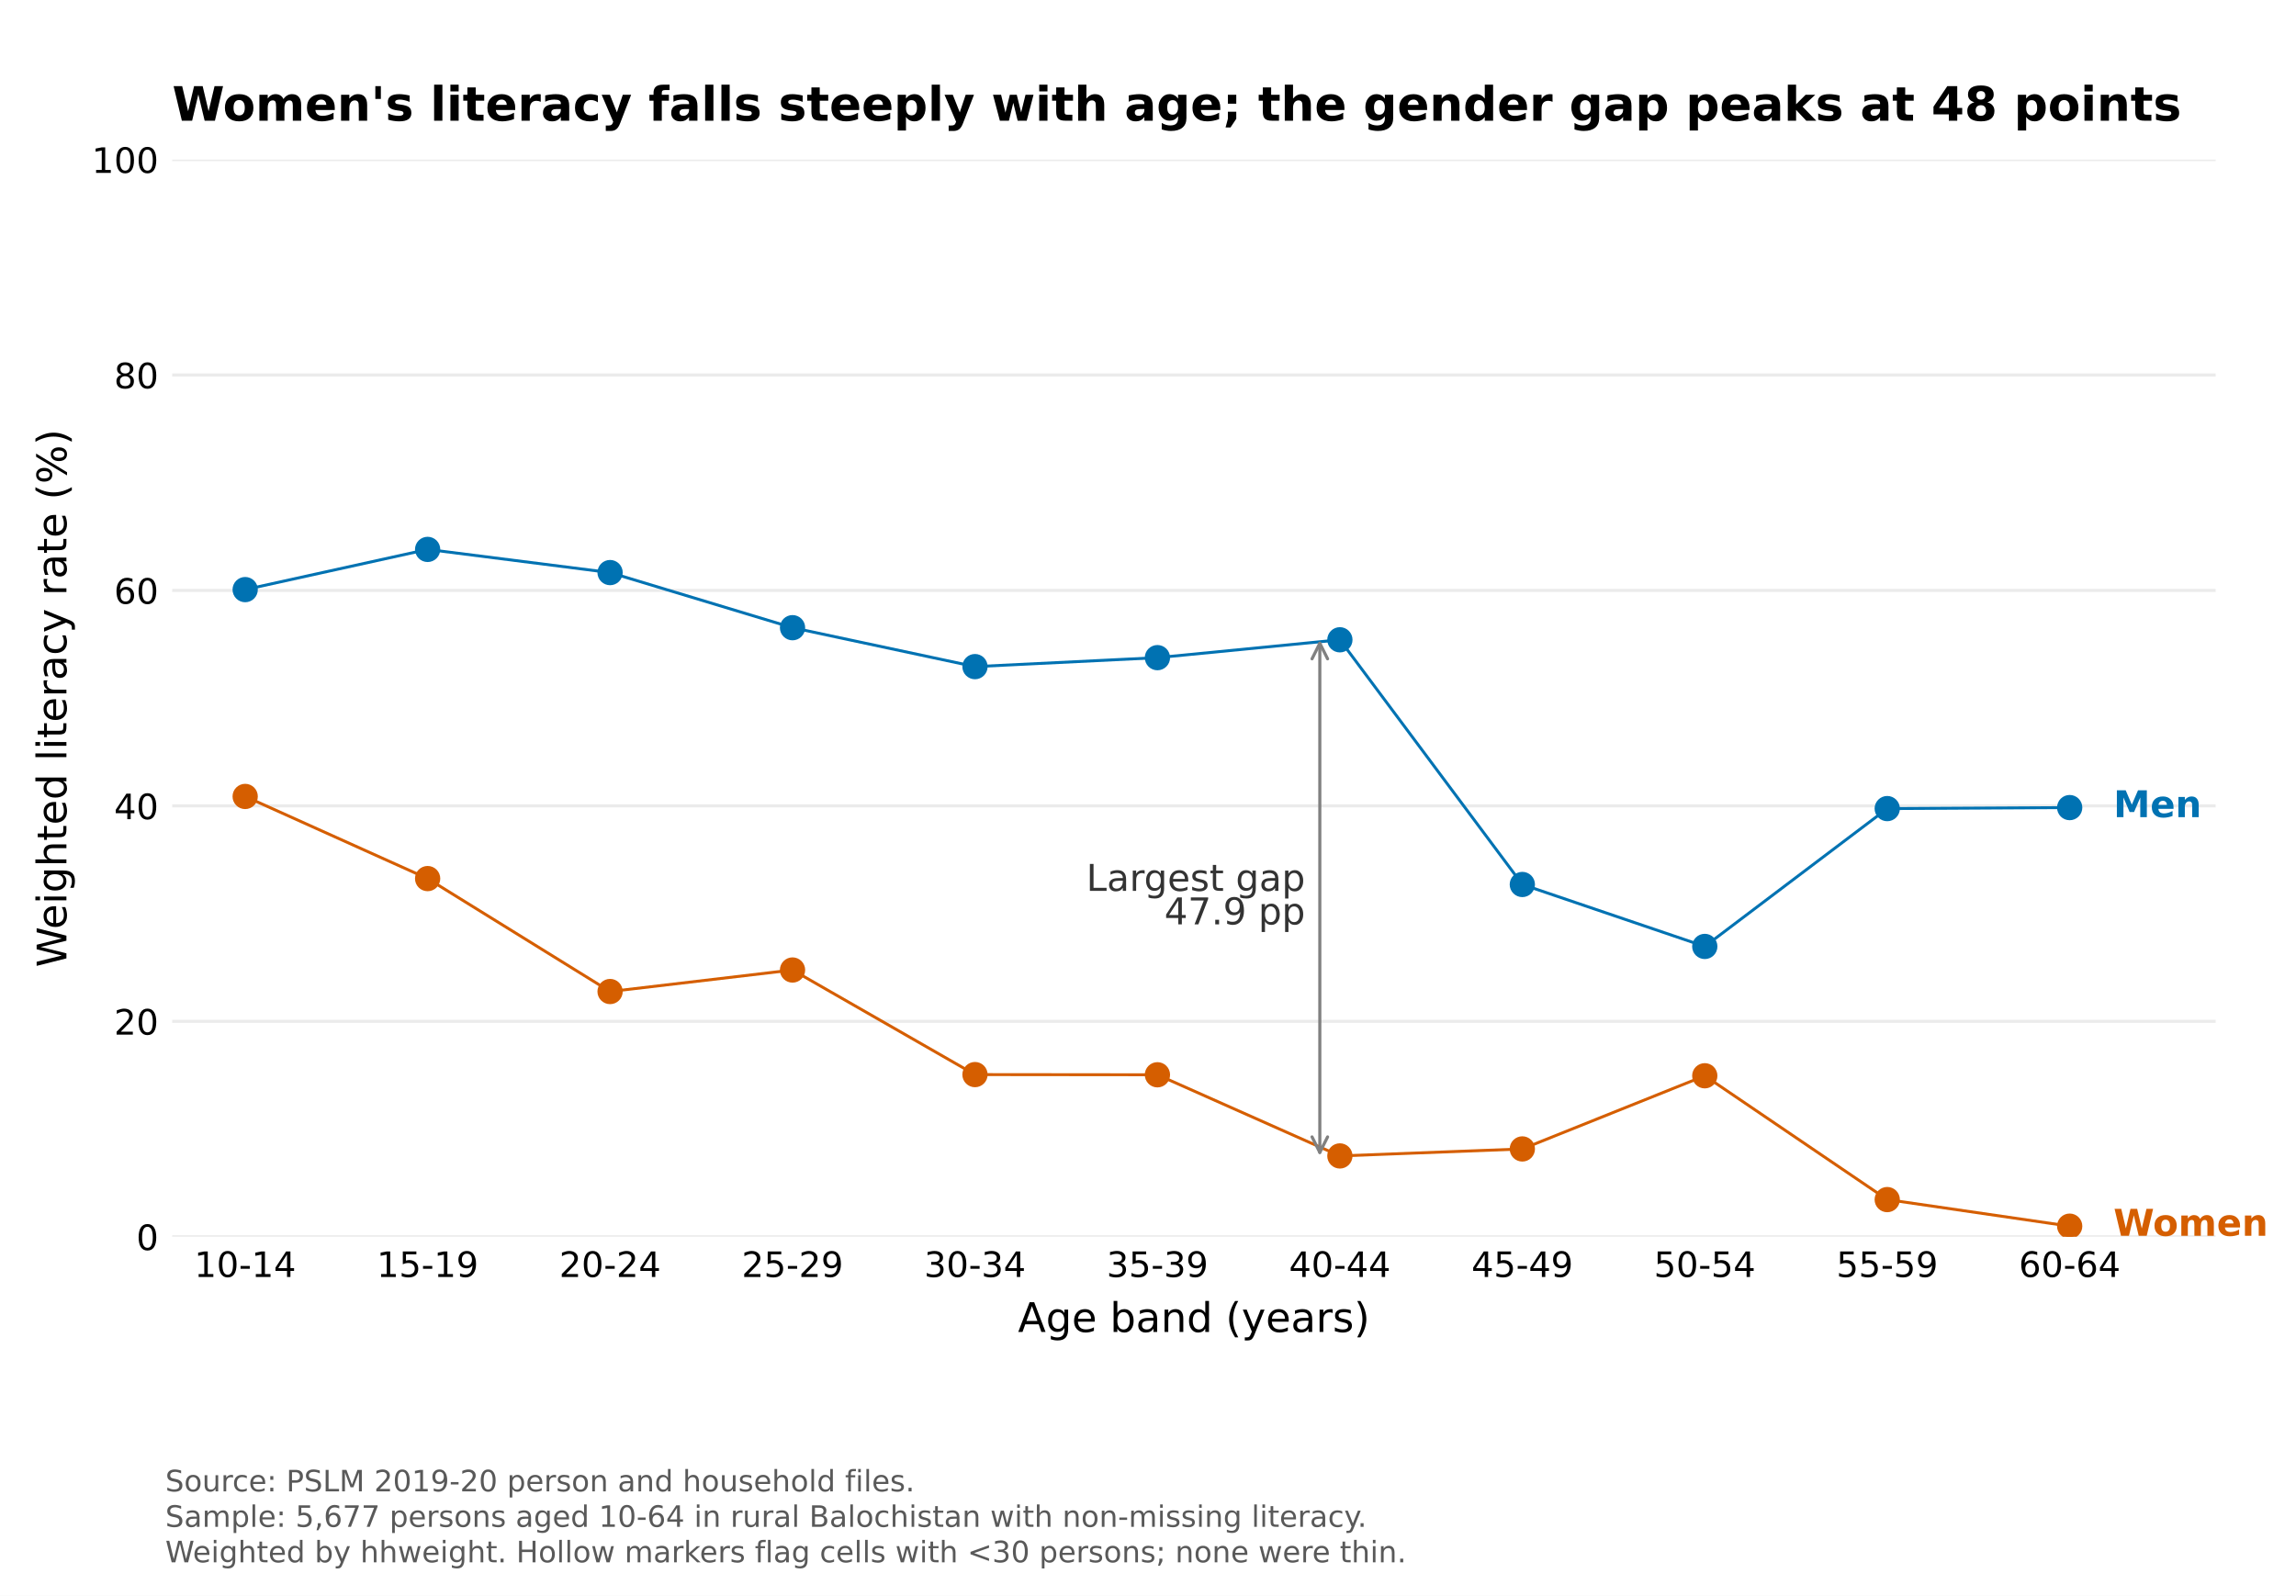
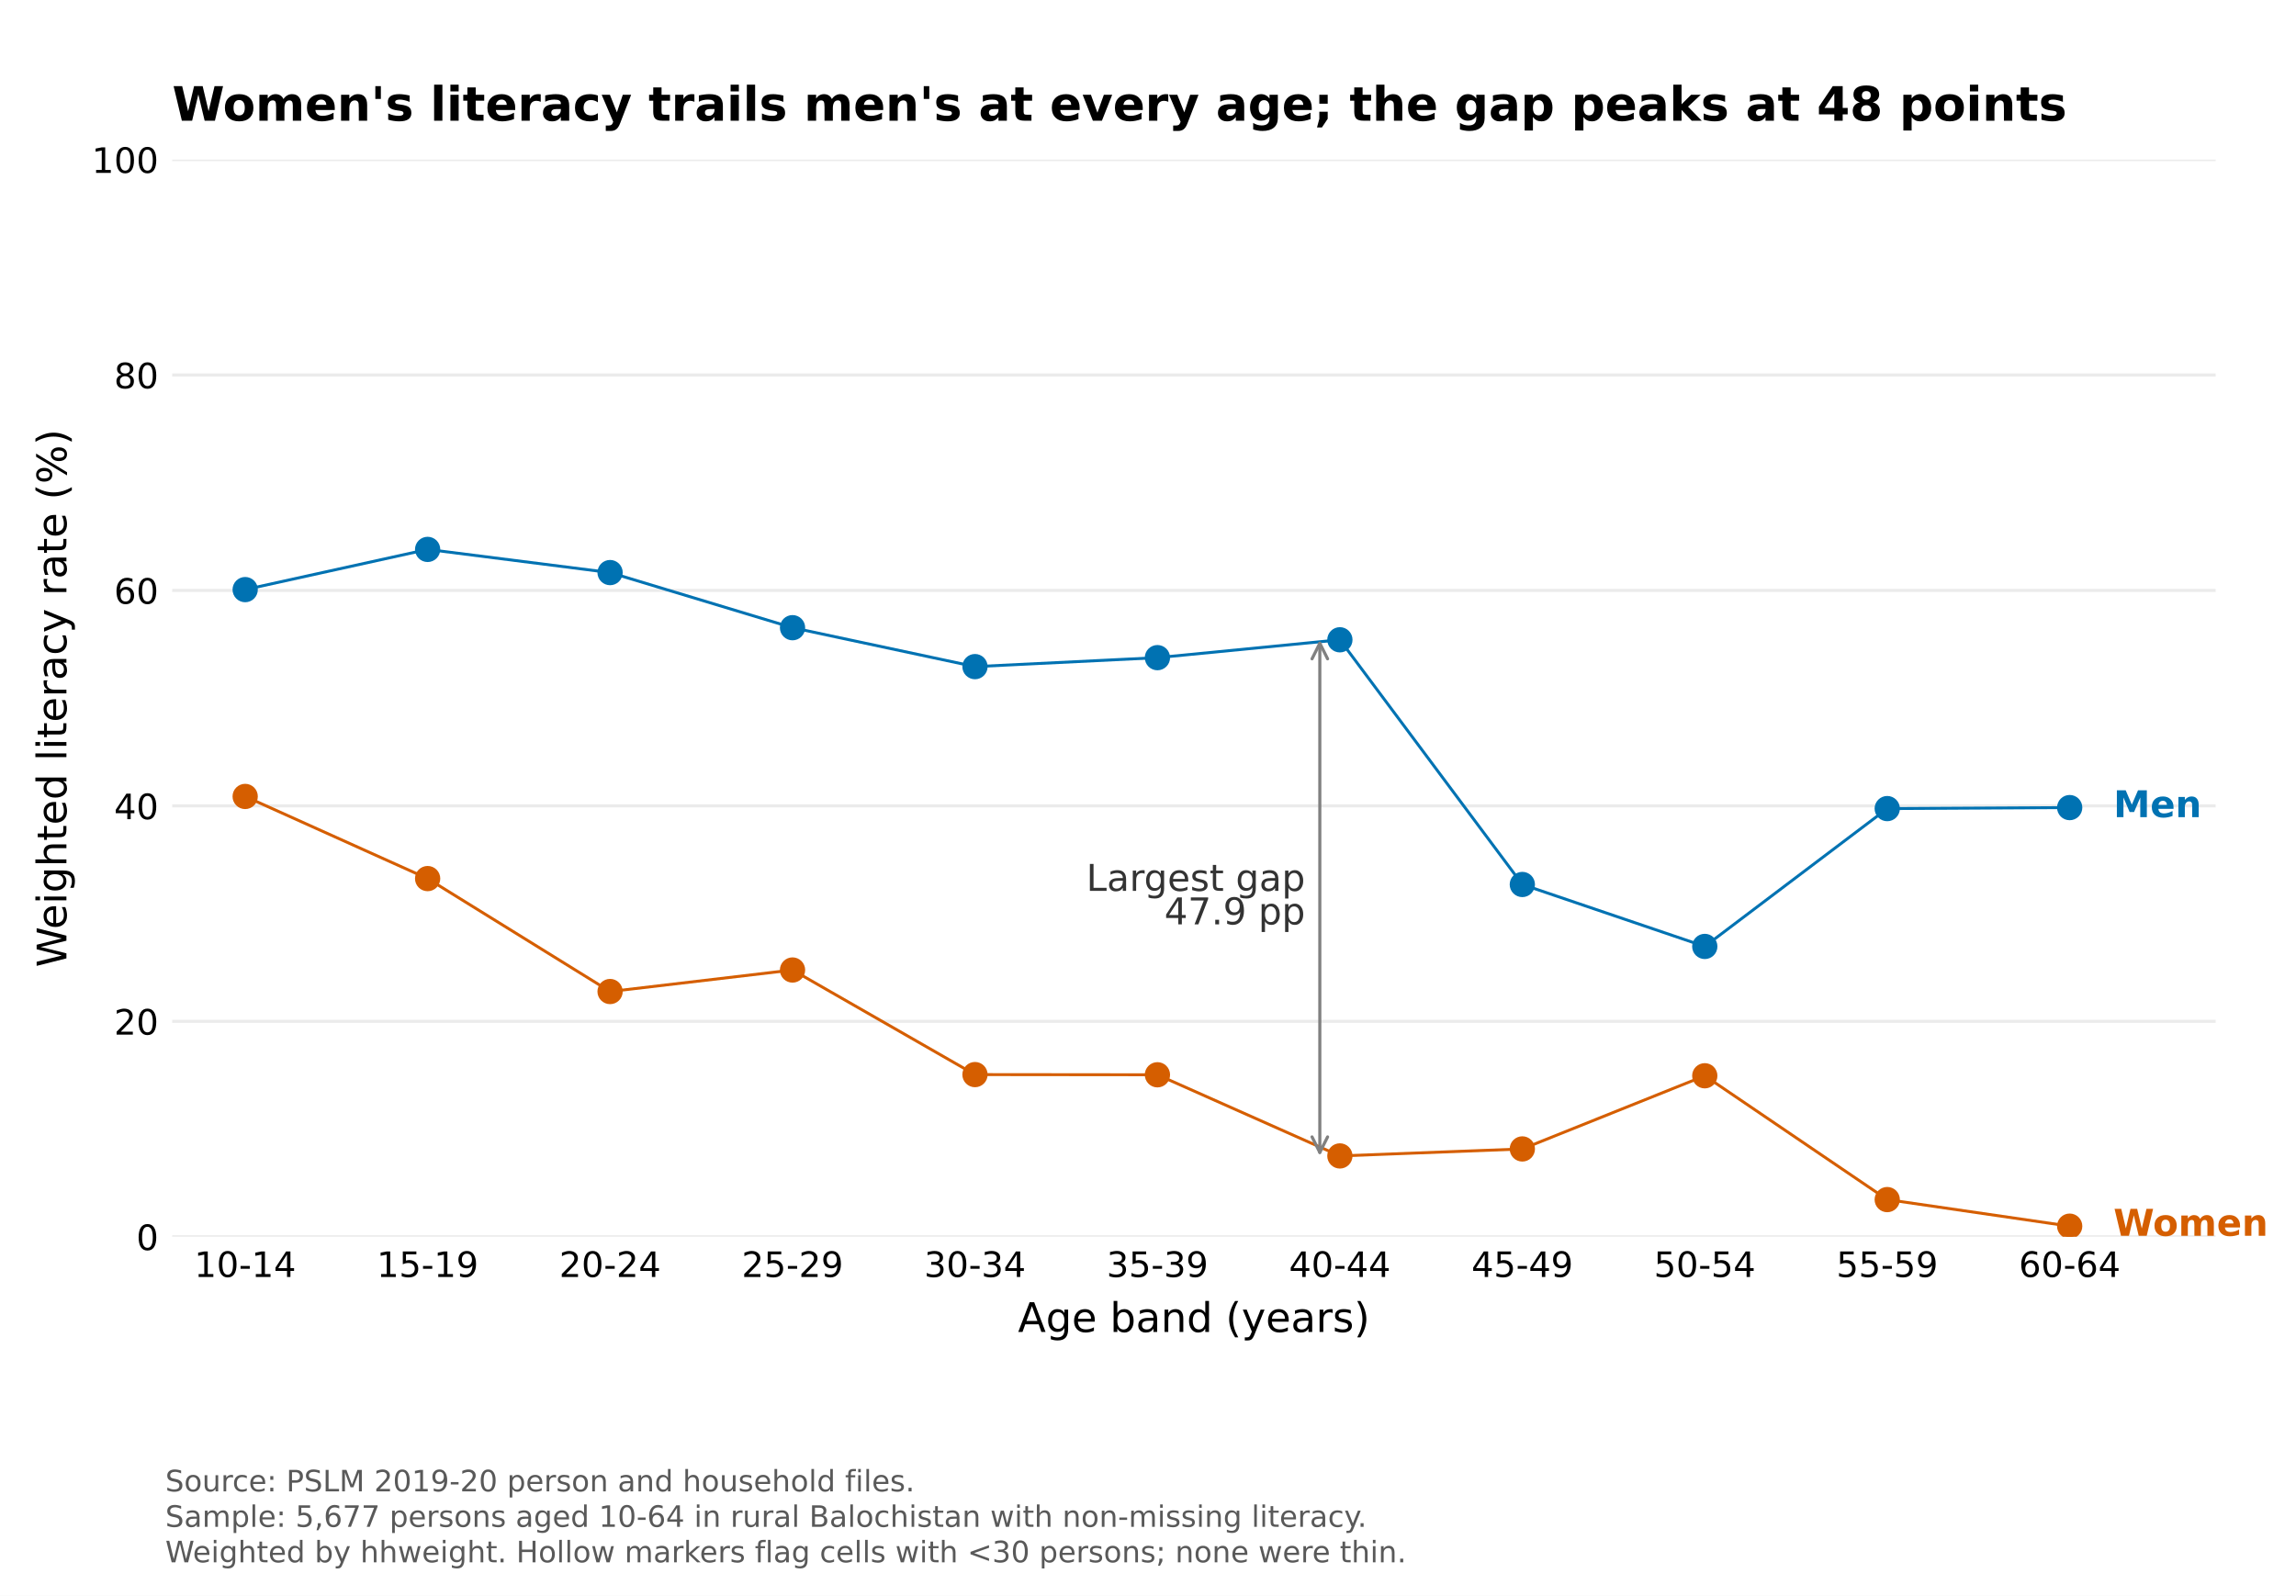
<svg xmlns="http://www.w3.org/2000/svg" xmlns:xlink="http://www.w3.org/1999/xlink" width="590.4pt" height="410.4pt" viewBox="0 0 590.4 410.4" version="1.1">
  <defs>
    <style type="text/css">*{stroke-linejoin: round; stroke-linecap: butt}</style>
  </defs>
  <g id="figure_1">
    <g id="patch_1">
      <path d="M 0 410.4  L 590.4 410.4  L 590.4 0  L 0 0  z " style="fill: #ffffff" />
    </g>
    <g id="axes_1">
      <g id="patch_2">
        <path d="M 44.28 318.06  L 569.736 318.06  L 569.736 41.04  L 44.28 41.04  z " style="fill: #ffffff" />
      </g>
      <g id="matplotlib.axis_1">
        <g id="xtick_1">
          <g id="line2d_1" />
          <g id="text_1">
            <text style="font-size: 9px; font-family: 'DejaVu Sans'; text-anchor: middle" x="63.046" y="328.398" transform="rotate(-0 63.04629 328.3979)">10-14</text>
          </g>
        </g>
        <g id="xtick_2">
          <g id="line2d_2" />
          <g id="text_2">
            <text style="font-size: 9px; font-family: 'DejaVu Sans'; text-anchor: middle" x="109.962" y="328.398" transform="rotate(-0 109.962 328.3979)">15-19</text>
          </g>
        </g>
        <g id="xtick_3">
          <g id="line2d_3" />
          <g id="text_3">
            <text style="font-size: 9px; font-family: 'DejaVu Sans'; text-anchor: middle" x="156.878" y="328.398" transform="rotate(-0 156.8777 328.3979)">20-24</text>
          </g>
        </g>
        <g id="xtick_4">
          <g id="line2d_4" />
          <g id="text_4">
            <text style="font-size: 9px; font-family: 'DejaVu Sans'; text-anchor: middle" x="203.793" y="328.398" transform="rotate(-0 203.7934 328.3979)">25-29</text>
          </g>
        </g>
        <g id="xtick_5">
          <g id="line2d_5" />
          <g id="text_5">
            <text style="font-size: 9px; font-family: 'DejaVu Sans'; text-anchor: middle" x="250.709" y="328.398" transform="rotate(-0 250.7091 328.3979)">30-34</text>
          </g>
        </g>
        <g id="xtick_6">
          <g id="line2d_6" />
          <g id="text_6">
            <text style="font-size: 9px; font-family: 'DejaVu Sans'; text-anchor: middle" x="297.625" y="328.398" transform="rotate(-0 297.6249 328.3979)">35-39</text>
          </g>
        </g>
        <g id="xtick_7">
          <g id="line2d_7" />
          <g id="text_7">
            <text style="font-size: 9px; font-family: 'DejaVu Sans'; text-anchor: middle" x="344.541" y="328.398" transform="rotate(-0 344.5406 328.3979)">40-44</text>
          </g>
        </g>
        <g id="xtick_8">
          <g id="line2d_8" />
          <g id="text_8">
            <text style="font-size: 9px; font-family: 'DejaVu Sans'; text-anchor: middle" x="391.456" y="328.398" transform="rotate(-0 391.4563 328.3979)">45-49</text>
          </g>
        </g>
        <g id="xtick_9">
          <g id="line2d_9" />
          <g id="text_9">
            <text style="font-size: 9px; font-family: 'DejaVu Sans'; text-anchor: middle" x="438.372" y="328.398" transform="rotate(-0 438.372 328.3979)">50-54</text>
          </g>
        </g>
        <g id="xtick_10">
          <g id="line2d_10" />
          <g id="text_10">
            <text style="font-size: 9px; font-family: 'DejaVu Sans'; text-anchor: middle" x="485.288" y="328.398" transform="rotate(-0 485.2877 328.3979)">55-59</text>
          </g>
        </g>
        <g id="xtick_11">
          <g id="line2d_11" />
          <g id="text_11">
            <text style="font-size: 9px; font-family: 'DejaVu Sans'; text-anchor: middle" x="532.203" y="328.398" transform="rotate(-0 532.2034 328.3979)">60-64</text>
          </g>
        </g>
        <g id="text_12">
          <text style="font-size: 10.5px; font-family: 'DejaVu Sans'; text-anchor: middle" x="307.008" y="342.538" transform="rotate(-0 307.008 342.5384)">Age band (years)</text>
        </g>
      </g>
      <g id="matplotlib.axis_2">
        <g id="ytick_1">
          <g id="line2d_12">
-             <path d="M 44.28 318.06  L 569.736 318.06  " clip-path="url(#pc2152abee2)" style="fill: none; stroke: #ebebeb; stroke-width: 0.8; stroke-linecap: square" />
+             <path d="M 44.28 318.06  L 569.736 318.06  " clip-path="url(#p018c4335df)" style="fill: none; stroke: #ebebeb; stroke-width: 0.8; stroke-linecap: square" />
          </g>
          <g id="line2d_13" />
          <g id="text_13">
            <text style="font-size: 9px; font-family: 'DejaVu Sans'; text-anchor: end" x="40.78" y="321.479" transform="rotate(-0 40.78 321.4789)">0</text>
          </g>
        </g>
        <g id="ytick_2">
          <g id="line2d_14">
-             <path d="M 44.28 262.656  L 569.736 262.656  " clip-path="url(#pc2152abee2)" style="fill: none; stroke: #ebebeb; stroke-width: 0.8; stroke-linecap: square" />
+             <path d="M 44.28 262.656  L 569.736 262.656  " clip-path="url(#p018c4335df)" style="fill: none; stroke: #ebebeb; stroke-width: 0.8; stroke-linecap: square" />
          </g>
          <g id="line2d_15" />
          <g id="text_14">
            <text style="font-size: 9px; font-family: 'DejaVu Sans'; text-anchor: end" x="40.78" y="266.075" transform="rotate(-0 40.78 266.0749)">20</text>
          </g>
        </g>
        <g id="ytick_3">
          <g id="line2d_16">
-             <path d="M 44.28 207.252  L 569.736 207.252  " clip-path="url(#pc2152abee2)" style="fill: none; stroke: #ebebeb; stroke-width: 0.8; stroke-linecap: square" />
+             <path d="M 44.28 207.252  L 569.736 207.252  " clip-path="url(#p018c4335df)" style="fill: none; stroke: #ebebeb; stroke-width: 0.8; stroke-linecap: square" />
          </g>
          <g id="line2d_17" />
          <g id="text_15">
            <text style="font-size: 9px; font-family: 'DejaVu Sans'; text-anchor: end" x="40.78" y="210.671" transform="rotate(-0 40.78 210.6709)">40</text>
          </g>
        </g>
        <g id="ytick_4">
          <g id="line2d_18">
-             <path d="M 44.28 151.848  L 569.736 151.848  " clip-path="url(#pc2152abee2)" style="fill: none; stroke: #ebebeb; stroke-width: 0.8; stroke-linecap: square" />
+             <path d="M 44.28 151.848  L 569.736 151.848  " clip-path="url(#p018c4335df)" style="fill: none; stroke: #ebebeb; stroke-width: 0.8; stroke-linecap: square" />
          </g>
          <g id="line2d_19" />
          <g id="text_16">
            <text style="font-size: 9px; font-family: 'DejaVu Sans'; text-anchor: end" x="40.78" y="155.267" transform="rotate(-0 40.78 155.2669)">60</text>
          </g>
        </g>
        <g id="ytick_5">
          <g id="line2d_20">
-             <path d="M 44.28 96.444  L 569.736 96.444  " clip-path="url(#pc2152abee2)" style="fill: none; stroke: #ebebeb; stroke-width: 0.8; stroke-linecap: square" />
+             <path d="M 44.28 96.444  L 569.736 96.444  " clip-path="url(#p018c4335df)" style="fill: none; stroke: #ebebeb; stroke-width: 0.8; stroke-linecap: square" />
          </g>
          <g id="line2d_21" />
          <g id="text_17">
            <text style="font-size: 9px; font-family: 'DejaVu Sans'; text-anchor: end" x="40.78" y="99.863" transform="rotate(-0 40.78 99.86294)">80</text>
          </g>
        </g>
        <g id="ytick_6">
          <g id="line2d_22">
-             <path d="M 44.28 41.04  L 569.736 41.04  " clip-path="url(#pc2152abee2)" style="fill: none; stroke: #ebebeb; stroke-width: 0.8; stroke-linecap: square" />
+             <path d="M 44.28 41.04  L 569.736 41.04  " clip-path="url(#p018c4335df)" style="fill: none; stroke: #ebebeb; stroke-width: 0.8; stroke-linecap: square" />
          </g>
          <g id="line2d_23" />
          <g id="text_18">
            <text style="font-size: 9px; font-family: 'DejaVu Sans'; text-anchor: end" x="40.78" y="44.459" transform="rotate(-0 40.78 44.45894)">100</text>
          </g>
        </g>
        <g id="text_19">
          <text style="font-size: 10.5px; font-family: 'DejaVu Sans'; text-anchor: middle" x="17.079" y="179.55" transform="rotate(-90 17.07879 179.55)">Weighted literacy rate (%)</text>
        </g>
      </g>
      <g id="line2d_24">
-         <path d="M 63.046 204.824  L 109.962 225.949  L 156.878 254.992  L 203.793 249.458  L 250.709 276.355  L 297.625 276.404  L 344.541 297.272  L 391.456 295.473  L 438.372 276.658  L 485.288 308.5  L 532.203 315.335  " clip-path="url(#pc2152abee2)" style="fill: none; stroke: #d55e00; stroke-width: 0.75; stroke-linecap: square" />
+         <path d="M 63.046 204.824  L 109.962 225.949  L 156.878 254.992  L 203.793 249.458  L 250.709 276.355  L 297.625 276.404  L 344.541 297.272  L 391.456 295.473  L 438.372 276.658  L 485.288 308.5  L 532.203 315.335  " clip-path="url(#p018c4335df)" style="fill: none; stroke: #d55e00; stroke-width: 0.75; stroke-linecap: square" />
      </g>
      <g id="line2d_25">
-         <path d="M 63.046 151.63  L 109.962 141.292  L 156.878 147.251  L 203.793 161.424  L 250.709 171.436  L 297.625 169.129  L 344.541 164.535  L 391.456 227.464  L 438.372 243.397  L 485.288 207.948  L 532.203 207.69  " clip-path="url(#pc2152abee2)" style="fill: none; stroke: #0072b2; stroke-width: 0.75; stroke-linecap: square" />
+         <path d="M 63.046 151.63  L 109.962 141.292  L 156.878 147.251  L 203.793 161.424  L 250.709 171.436  L 297.625 169.129  L 344.541 164.535  L 391.456 227.464  L 438.372 243.397  L 485.288 207.948  L 532.203 207.69  " clip-path="url(#p018c4335df)" style="fill: none; stroke: #0072b2; stroke-width: 0.75; stroke-linecap: square" />
      </g>
      <g id="line2d_26">
        <defs>
-           <path id="m472197260e" d="M 0 2.8  C 0.743 2.8 1.455 2.505 1.98 1.98  C 2.505 1.455 2.8 0.743 2.8 0  C 2.8 -0.743 2.505 -1.455 1.98 -1.98  C 1.455 -2.505 0.743 -2.8 0 -2.8  C -0.743 -2.8 -1.455 -2.505 -1.98 -1.98  C -2.505 -1.455 -2.8 -0.743 -2.8 0  C -2.8 0.743 -2.505 1.455 -1.98 1.98  C -1.455 2.505 -0.743 2.8 0 2.8  z " style="stroke: #d55e00; stroke-width: 0.9" />
+           <path id="m54ee4ae3f5" d="M 0 2.8  C 0.743 2.8 1.455 2.505 1.98 1.98  C 2.505 1.455 2.8 0.743 2.8 0  C 2.8 -0.743 2.505 -1.455 1.98 -1.98  C 1.455 -2.505 0.743 -2.8 0 -2.8  C -0.743 -2.8 -1.455 -2.505 -1.98 -1.98  C -2.505 -1.455 -2.8 -0.743 -2.8 0  C -2.8 0.743 -2.505 1.455 -1.98 1.98  C -1.455 2.505 -0.743 2.8 0 2.8  z " style="stroke: #d55e00; stroke-width: 0.9" />
        </defs>
-         <g clip-path="url(#pc2152abee2)">
-           <use xlink:href="#m472197260e" x="63.046" y="204.824" style="fill: #d55e00; stroke: #d55e00; stroke-width: 0.9" />
+         <g clip-path="url(#p018c4335df)">
+           <use xlink:href="#m54ee4ae3f5" x="63.046" y="204.824" style="fill: #d55e00; stroke: #d55e00; stroke-width: 0.9" />
        </g>
      </g>
      <g id="line2d_27">
-         <g clip-path="url(#pc2152abee2)">
-           <use xlink:href="#m472197260e" x="109.962" y="225.949" style="fill: #d55e00; stroke: #d55e00; stroke-width: 0.9" />
+         <g clip-path="url(#p018c4335df)">
+           <use xlink:href="#m54ee4ae3f5" x="109.962" y="225.949" style="fill: #d55e00; stroke: #d55e00; stroke-width: 0.9" />
        </g>
      </g>
      <g id="line2d_28">
-         <g clip-path="url(#pc2152abee2)">
-           <use xlink:href="#m472197260e" x="156.878" y="254.992" style="fill: #d55e00; stroke: #d55e00; stroke-width: 0.9" />
+         <g clip-path="url(#p018c4335df)">
+           <use xlink:href="#m54ee4ae3f5" x="156.878" y="254.992" style="fill: #d55e00; stroke: #d55e00; stroke-width: 0.9" />
        </g>
      </g>
      <g id="line2d_29">
-         <g clip-path="url(#pc2152abee2)">
-           <use xlink:href="#m472197260e" x="203.793" y="249.458" style="fill: #d55e00; stroke: #d55e00; stroke-width: 0.9" />
+         <g clip-path="url(#p018c4335df)">
+           <use xlink:href="#m54ee4ae3f5" x="203.793" y="249.458" style="fill: #d55e00; stroke: #d55e00; stroke-width: 0.9" />
        </g>
      </g>
      <g id="line2d_30">
-         <g clip-path="url(#pc2152abee2)">
-           <use xlink:href="#m472197260e" x="250.709" y="276.355" style="fill: #d55e00; stroke: #d55e00; stroke-width: 0.9" />
+         <g clip-path="url(#p018c4335df)">
+           <use xlink:href="#m54ee4ae3f5" x="250.709" y="276.355" style="fill: #d55e00; stroke: #d55e00; stroke-width: 0.9" />
        </g>
      </g>
      <g id="line2d_31">
-         <g clip-path="url(#pc2152abee2)">
-           <use xlink:href="#m472197260e" x="297.625" y="276.404" style="fill: #d55e00; stroke: #d55e00; stroke-width: 0.9" />
+         <g clip-path="url(#p018c4335df)">
+           <use xlink:href="#m54ee4ae3f5" x="297.625" y="276.404" style="fill: #d55e00; stroke: #d55e00; stroke-width: 0.9" />
        </g>
      </g>
      <g id="line2d_32">
-         <g clip-path="url(#pc2152abee2)">
-           <use xlink:href="#m472197260e" x="344.541" y="297.272" style="fill: #d55e00; stroke: #d55e00; stroke-width: 0.9" />
+         <g clip-path="url(#p018c4335df)">
+           <use xlink:href="#m54ee4ae3f5" x="344.541" y="297.272" style="fill: #d55e00; stroke: #d55e00; stroke-width: 0.9" />
        </g>
      </g>
      <g id="line2d_33">
-         <g clip-path="url(#pc2152abee2)">
-           <use xlink:href="#m472197260e" x="391.456" y="295.473" style="fill: #d55e00; stroke: #d55e00; stroke-width: 0.9" />
+         <g clip-path="url(#p018c4335df)">
+           <use xlink:href="#m54ee4ae3f5" x="391.456" y="295.473" style="fill: #d55e00; stroke: #d55e00; stroke-width: 0.9" />
        </g>
      </g>
      <g id="line2d_34">
-         <g clip-path="url(#pc2152abee2)">
-           <use xlink:href="#m472197260e" x="438.372" y="276.658" style="fill: #d55e00; stroke: #d55e00; stroke-width: 0.9" />
+         <g clip-path="url(#p018c4335df)">
+           <use xlink:href="#m54ee4ae3f5" x="438.372" y="276.658" style="fill: #d55e00; stroke: #d55e00; stroke-width: 0.9" />
        </g>
      </g>
      <g id="line2d_35">
-         <g clip-path="url(#pc2152abee2)">
-           <use xlink:href="#m472197260e" x="485.288" y="308.5" style="fill: #d55e00; stroke: #d55e00; stroke-width: 0.9" />
+         <g clip-path="url(#p018c4335df)">
+           <use xlink:href="#m54ee4ae3f5" x="485.288" y="308.5" style="fill: #d55e00; stroke: #d55e00; stroke-width: 0.9" />
        </g>
      </g>
      <g id="line2d_36">
-         <g clip-path="url(#pc2152abee2)">
-           <use xlink:href="#m472197260e" x="532.203" y="315.335" style="fill: #d55e00; stroke: #d55e00; stroke-width: 0.9" />
+         <g clip-path="url(#p018c4335df)">
+           <use xlink:href="#m54ee4ae3f5" x="532.203" y="315.335" style="fill: #d55e00; stroke: #d55e00; stroke-width: 0.9" />
        </g>
      </g>
      <g id="line2d_37">
        <defs>
-           <path id="m9d5c6f82cd" d="M 0 2.8  C 0.743 2.8 1.455 2.505 1.98 1.98  C 2.505 1.455 2.8 0.743 2.8 0  C 2.8 -0.743 2.505 -1.455 1.98 -1.98  C 1.455 -2.505 0.743 -2.8 0 -2.8  C -0.743 -2.8 -1.455 -2.505 -1.98 -1.98  C -2.505 -1.455 -2.8 -0.743 -2.8 0  C -2.8 0.743 -2.505 1.455 -1.98 1.98  C -1.455 2.505 -0.743 2.8 0 2.8  z " style="stroke: #0072b2; stroke-width: 0.9" />
+           <path id="m44d0044e9c" d="M 0 2.8  C 0.743 2.8 1.455 2.505 1.98 1.98  C 2.505 1.455 2.8 0.743 2.8 0  C 2.8 -0.743 2.505 -1.455 1.98 -1.98  C 1.455 -2.505 0.743 -2.8 0 -2.8  C -0.743 -2.8 -1.455 -2.505 -1.98 -1.98  C -2.505 -1.455 -2.8 -0.743 -2.8 0  C -2.8 0.743 -2.505 1.455 -1.98 1.98  C -1.455 2.505 -0.743 2.8 0 2.8  z " style="stroke: #0072b2; stroke-width: 0.9" />
        </defs>
-         <g clip-path="url(#pc2152abee2)">
-           <use xlink:href="#m9d5c6f82cd" x="63.046" y="151.63" style="fill: #0072b2; stroke: #0072b2; stroke-width: 0.9" />
+         <g clip-path="url(#p018c4335df)">
+           <use xlink:href="#m44d0044e9c" x="63.046" y="151.63" style="fill: #0072b2; stroke: #0072b2; stroke-width: 0.9" />
        </g>
      </g>
      <g id="line2d_38">
-         <g clip-path="url(#pc2152abee2)">
-           <use xlink:href="#m9d5c6f82cd" x="109.962" y="141.292" style="fill: #0072b2; stroke: #0072b2; stroke-width: 0.9" />
+         <g clip-path="url(#p018c4335df)">
+           <use xlink:href="#m44d0044e9c" x="109.962" y="141.292" style="fill: #0072b2; stroke: #0072b2; stroke-width: 0.9" />
        </g>
      </g>
      <g id="line2d_39">
-         <g clip-path="url(#pc2152abee2)">
-           <use xlink:href="#m9d5c6f82cd" x="156.878" y="147.251" style="fill: #0072b2; stroke: #0072b2; stroke-width: 0.9" />
+         <g clip-path="url(#p018c4335df)">
+           <use xlink:href="#m44d0044e9c" x="156.878" y="147.251" style="fill: #0072b2; stroke: #0072b2; stroke-width: 0.9" />
        </g>
      </g>
      <g id="line2d_40">
-         <g clip-path="url(#pc2152abee2)">
-           <use xlink:href="#m9d5c6f82cd" x="203.793" y="161.424" style="fill: #0072b2; stroke: #0072b2; stroke-width: 0.9" />
+         <g clip-path="url(#p018c4335df)">
+           <use xlink:href="#m44d0044e9c" x="203.793" y="161.424" style="fill: #0072b2; stroke: #0072b2; stroke-width: 0.9" />
        </g>
      </g>
      <g id="line2d_41">
-         <g clip-path="url(#pc2152abee2)">
-           <use xlink:href="#m9d5c6f82cd" x="250.709" y="171.436" style="fill: #0072b2; stroke: #0072b2; stroke-width: 0.9" />
+         <g clip-path="url(#p018c4335df)">
+           <use xlink:href="#m44d0044e9c" x="250.709" y="171.436" style="fill: #0072b2; stroke: #0072b2; stroke-width: 0.9" />
        </g>
      </g>
      <g id="line2d_42">
-         <g clip-path="url(#pc2152abee2)">
-           <use xlink:href="#m9d5c6f82cd" x="297.625" y="169.129" style="fill: #0072b2; stroke: #0072b2; stroke-width: 0.9" />
+         <g clip-path="url(#p018c4335df)">
+           <use xlink:href="#m44d0044e9c" x="297.625" y="169.129" style="fill: #0072b2; stroke: #0072b2; stroke-width: 0.9" />
        </g>
      </g>
      <g id="line2d_43">
-         <g clip-path="url(#pc2152abee2)">
-           <use xlink:href="#m9d5c6f82cd" x="344.541" y="164.535" style="fill: #0072b2; stroke: #0072b2; stroke-width: 0.9" />
+         <g clip-path="url(#p018c4335df)">
+           <use xlink:href="#m44d0044e9c" x="344.541" y="164.535" style="fill: #0072b2; stroke: #0072b2; stroke-width: 0.9" />
        </g>
      </g>
      <g id="line2d_44">
-         <g clip-path="url(#pc2152abee2)">
-           <use xlink:href="#m9d5c6f82cd" x="391.456" y="227.464" style="fill: #0072b2; stroke: #0072b2; stroke-width: 0.9" />
+         <g clip-path="url(#p018c4335df)">
+           <use xlink:href="#m44d0044e9c" x="391.456" y="227.464" style="fill: #0072b2; stroke: #0072b2; stroke-width: 0.9" />
        </g>
      </g>
      <g id="line2d_45">
-         <g clip-path="url(#pc2152abee2)">
-           <use xlink:href="#m9d5c6f82cd" x="438.372" y="243.397" style="fill: #0072b2; stroke: #0072b2; stroke-width: 0.9" />
+         <g clip-path="url(#p018c4335df)">
+           <use xlink:href="#m44d0044e9c" x="438.372" y="243.397" style="fill: #0072b2; stroke: #0072b2; stroke-width: 0.9" />
        </g>
      </g>
      <g id="line2d_46">
-         <g clip-path="url(#pc2152abee2)">
-           <use xlink:href="#m9d5c6f82cd" x="485.288" y="207.948" style="fill: #0072b2; stroke: #0072b2; stroke-width: 0.9" />
+         <g clip-path="url(#p018c4335df)">
+           <use xlink:href="#m44d0044e9c" x="485.288" y="207.948" style="fill: #0072b2; stroke: #0072b2; stroke-width: 0.9" />
        </g>
      </g>
      <g id="line2d_47">
-         <g clip-path="url(#pc2152abee2)">
-           <use xlink:href="#m9d5c6f82cd" x="532.203" y="207.69" style="fill: #0072b2; stroke: #0072b2; stroke-width: 0.9" />
+         <g clip-path="url(#p018c4335df)">
+           <use xlink:href="#m44d0044e9c" x="532.203" y="207.69" style="fill: #0072b2; stroke: #0072b2; stroke-width: 0.9" />
        </g>
      </g>
      <g id="text_20">
        <text style="font-weight: 700; font-size: 9.5px; font-family: 'DejaVu Sans'; text-anchor: start; fill: #d55e00" x="543.463" y="317.803" transform="rotate(-0 543.4632 317.8032)">Women</text>
      </g>
      <g id="text_21">
        <text style="font-weight: 700; font-size: 9.5px; font-family: 'DejaVu Sans'; text-anchor: start; fill: #0072b2" x="543.463" y="210.158" transform="rotate(-0 543.4632 210.1577)">Men</text>
      </g>
      <g id="patch_3">
        <path d="M 339.38 296.378  Q 339.38 230.904 339.38 165.43  " style="fill: none; stroke: #808080; stroke-width: 0.8; stroke-linecap: round" />
        <path d="M 341.38 292.378  L 339.38 296.378  L 337.38 292.378  " style="fill: none; stroke: #808080; stroke-width: 0.8; stroke-linecap: round" />
        <path d="M 337.38 169.43  L 339.38 165.43  L 341.38 169.43  " style="fill: none; stroke: #808080; stroke-width: 0.8; stroke-linecap: round" />
      </g>
      <g id="text_22">
        <text style="font-size: 9.5px; font-family: 'DejaVu Sans'; fill: #333333" transform="translate(279.3198 229.1041)">Largest gap</text>
        <text style="font-size: 9.5px; font-family: 'DejaVu Sans'; fill: #333333" transform="translate(299.393 237.7165)">47.9 pp</text>
      </g>
      <g id="text_23">
-         <text style="font-weight: 700; font-size: 12.2px; font-family: 'DejaVu Sans'; text-anchor: start" x="44.28" y="31.04" transform="rotate(-0 44.28 31.04)">Women's literacy falls steeply with age; the gender gap peaks at 48 points</text>
+         <text style="font-weight: 700; font-size: 12.2px; font-family: 'DejaVu Sans'; text-anchor: start" x="44.28" y="31.04" transform="rotate(-0 44.28 31.04)">Women's literacy trails men's at every age; the gap peaks at 48 points</text>
      </g>
    </g>
    <g id="text_24">
      <text style="font-size: 7.6px; font-family: 'DejaVu Sans'; fill: #595959" transform="translate(42.5088 383.5411)">Source: PSLM 2019-20 person and household files.</text>
      <text style="font-size: 7.6px; font-family: 'DejaVu Sans'; fill: #595959" transform="translate(42.5088 392.6611)">Sample: 5,677 persons aged 10-64 in rural Balochistan with non-missing literacy.</text>
      <text style="font-size: 7.6px; font-family: 'DejaVu Sans'; fill: #595959" transform="translate(42.5088 401.7811)">Weighted by hhweight. Hollow markers flag cells with &lt;30 persons; none were thin.</text>
    </g>
  </g>
  <defs>
-     <clipPath id="pc2152abee2">
+     <clipPath id="p018c4335df">
      <rect x="44.28" y="41.04" width="525.456" height="277.02" />
    </clipPath>
  </defs>
</svg>
